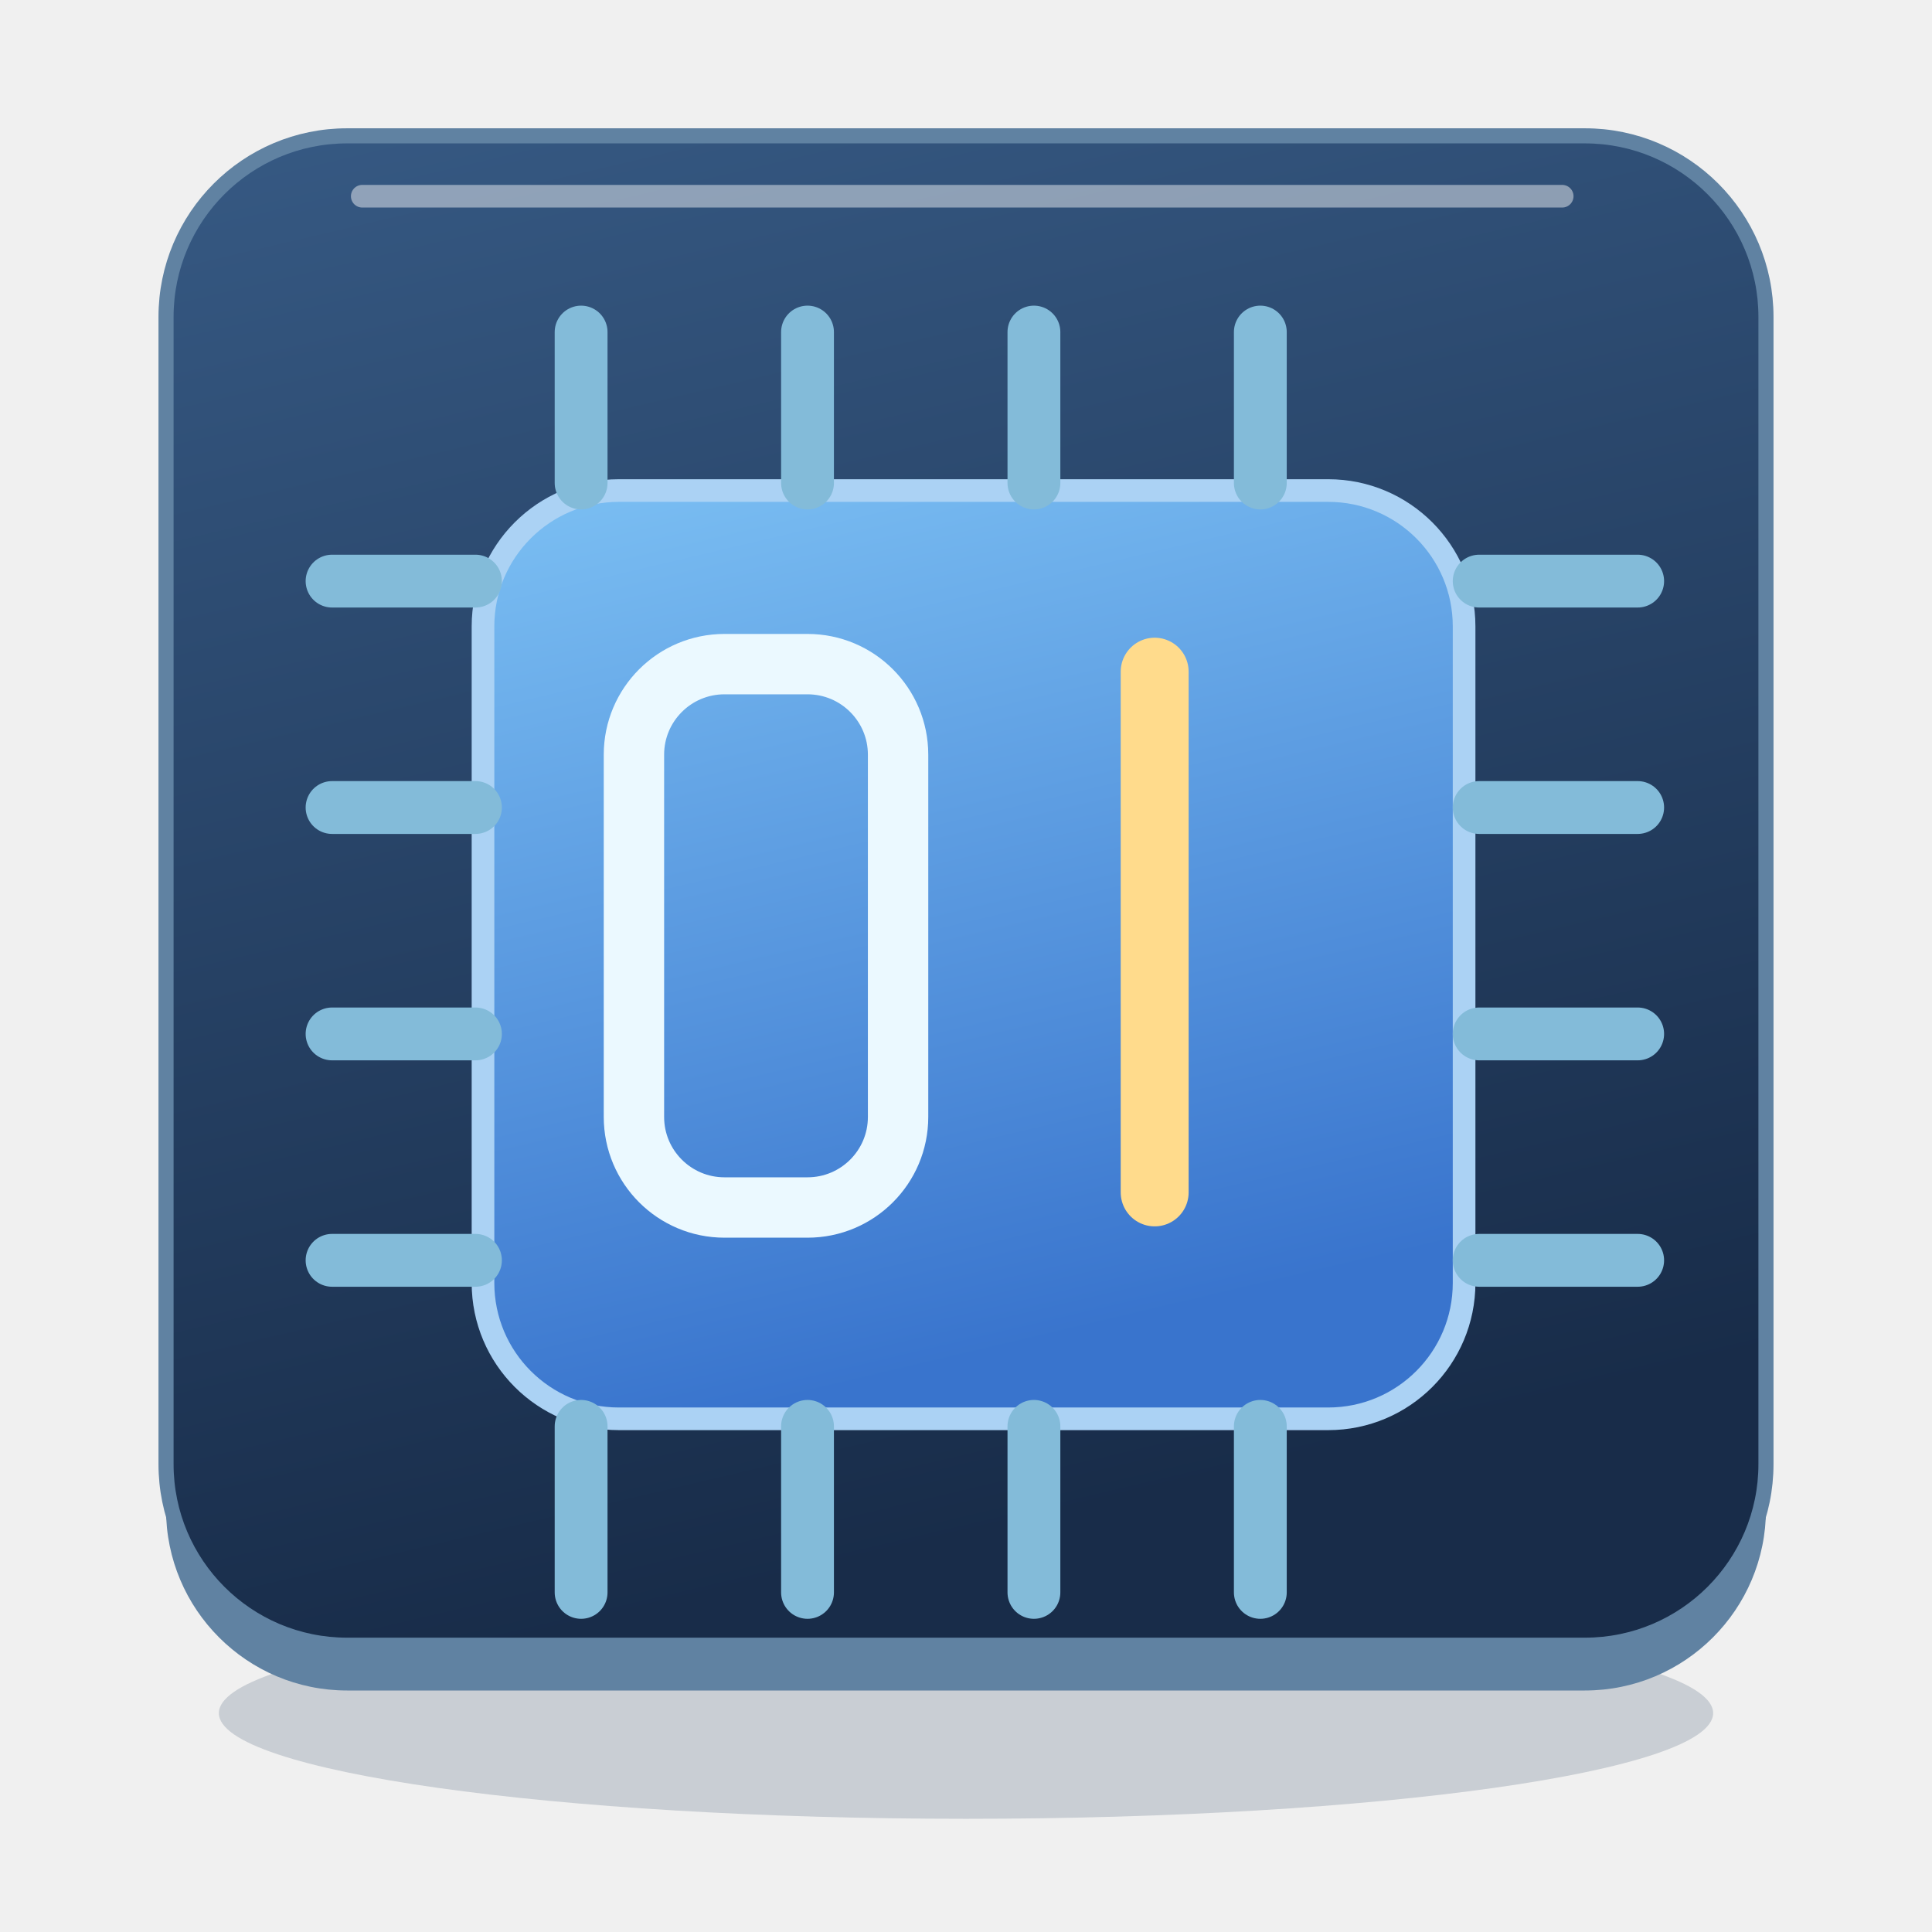
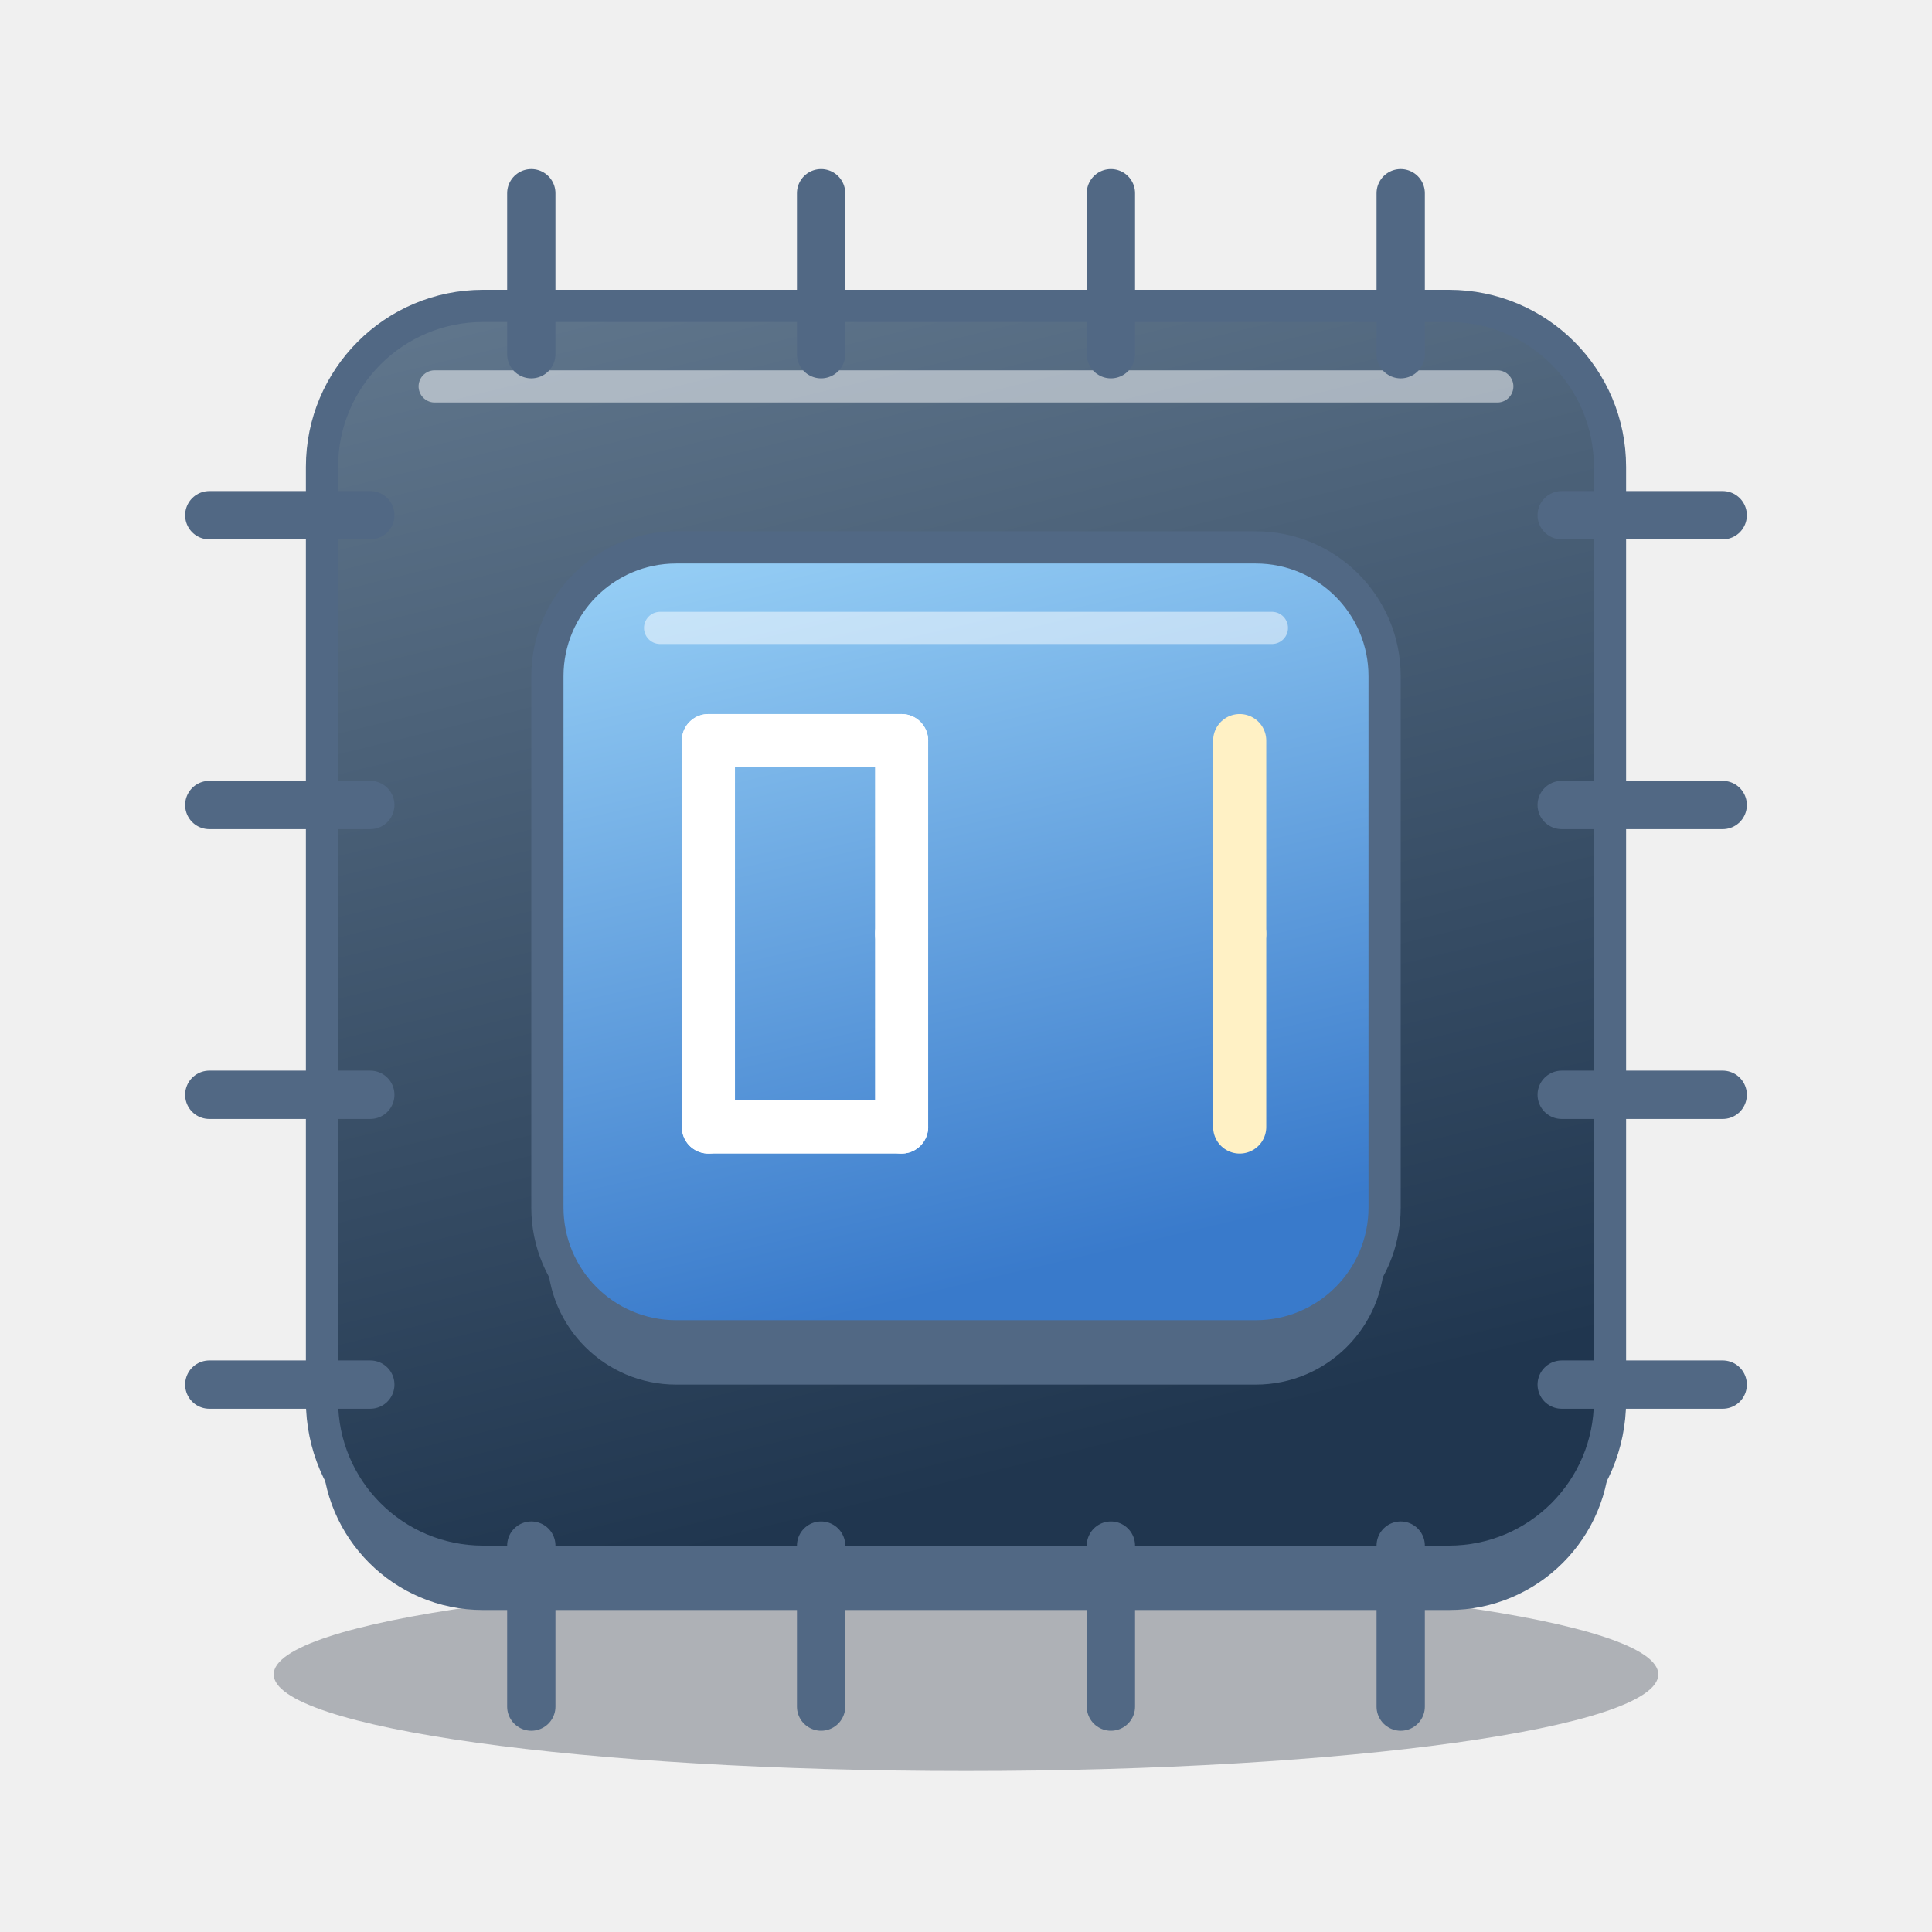
- <svg xmlns="http://www.w3.org/2000/svg" width="256" height="256" viewBox="0 0 256 256">
+ <svg xmlns="http://www.w3.org/2000/svg" width="120" height="120" viewBox="0 0 120 120">
  <defs>
    <linearGradient id="paper" x1="0" y1="0" x2=".25" y2="1">
-       <stop offset="0" stop-color="#253751" />
-       <stop offset="1" stop-color="#1B2C43" />
+       <stop stop-color="#30445F" />
+       <stop offset="1" stop-color="#1C2B42" />
+     </linearGradient>
+     <linearGradient id="blue" x1="0" y1="0" x2=".25" y2="1">
+       <stop stop-color="#9AD2F7" />
+       <stop offset="1" stop-color="#397ACB" />
+     </linearGradient>
+     <linearGradient id="coral" x1="0" y1="0" x2=".25" y2="1">
+       <stop stop-color="#FFC0A5" />
+       <stop offset="1" stop-color="#CF645F" />
+     </linearGradient>
+     <linearGradient id="gold" x1="0" y1="0" x2=".25" y2="1">
+       <stop stop-color="#FFE7AD" />
+       <stop offset="1" stop-color="#D7A04A" />
+     </linearGradient>
+     <linearGradient id="mint" x1="0" y1="0" x2=".25" y2="1">
+       <stop stop-color="#B7EACD" />
+       <stop offset="1" stop-color="#4D9E85" />
+     </linearGradient>
+     <linearGradient id="violet" x1="0" y1="0" x2=".25" y2="1">
+       <stop stop-color="#DCD2FA" />
+       <stop offset="1" stop-color="#8470C2" />
+     </linearGradient>
+     <linearGradient id="cyan" x1="0" y1="0" x2=".25" y2="1">
+       <stop stop-color="#B8EDF1" />
+       <stop offset="1" stop-color="#4AA3BF" />
    </linearGradient>
    <linearGradient id="wood" x1="0" y1="0" x2=".25" y2="1">
-       <stop offset="0" stop-color="#96704E" />
-       <stop offset="1" stop-color="#674D39" />
+       <stop stop-color="#9F7754" />
+       <stop offset="1" stop-color="#6C4F3C" />
    </linearGradient>
-     <linearGradient id="blue" x1="0" y1="0" x2=".25" y2="1">
-       <stop offset="0" stop-color="#7BBFF3" />
-       <stop offset="1" stop-color="#3974CD" />
+     <linearGradient id="metal" x1="0" y1="0" x2=".25" y2="1">
+       <stop stop-color="#DBEAF2" />
+       <stop offset="1" stop-color="#6386A8" />
    </linearGradient>
-     <linearGradient id="coral" x1="0" y1="0" x2=".25" y2="1">
-       <stop offset="0" stop-color="#FFB79B" />
-       <stop offset="1" stop-color="#D36663" />
+     <linearGradient id="ink" x1="0" y1="0" x2=".25" y2="1">
+       <stop stop-color="#62788E" />
+       <stop offset="1" stop-color="#20364F" />
    </linearGradient>
-     <linearGradient id="gold" x1="0" y1="0" x2=".25" y2="1">
-       <stop offset="0" stop-color="#FFE3A0" />
-       <stop offset="1" stop-color="#D69A4B" />
-     </linearGradient>
-     <linearGradient id="mint" x1="0" y1="0" x2=".25" y2="1">
-       <stop offset="0" stop-color="#AAE2C9" />
-       <stop offset="1" stop-color="#58A891" />
-     </linearGradient>
-     <linearGradient id="violet" x1="0" y1="0" x2=".25" y2="1">
-       <stop offset="0" stop-color="#CBC0F6" />
-       <stop offset="1" stop-color="#8574C2" />
-     </linearGradient>
-     <linearGradient id="darkstone" x1="0" y1="0" x2=".25" y2="1">
-       <stop offset="0" stop-color="#64748E" />
-       <stop offset="1" stop-color="#1C2D46" />
-     </linearGradient>
-     <linearGradient id="whitestone" x1="0" y1="0" x2=".25" y2="1">
-       <stop offset="0" stop-color="#FFFDF3" />
-       <stop offset="1" stop-color="#C5D6E5" />
-     </linearGradient>
-     <linearGradient id="jade" x1="0" y1="0" x2=".25" y2="1">
-       <stop offset="0" stop-color="#285D58" />
-       <stop offset="1" stop-color="#1B3D41" />
-     </linearGradient>
-     <linearGradient id="night" x1="0" y1="0" x2=".25" y2="1">
-       <stop offset="0" stop-color="#365983" />
-       <stop offset="1" stop-color="#182C49" />
-     </linearGradient>
-     <linearGradient id="glow" x1="0" y1="0" x2=".25" y2="1">
-       <stop offset="0" stop-color="#FFF5CA" />
-       <stop offset="1" stop-color="#F1C16D" />
-     </linearGradient>
-     <linearGradient id="tile" x1="0" y1="0" x2=".25" y2="1">
-       <stop offset="0" stop-color="#304D70" />
-       <stop offset="1" stop-color="#1D314B" />
+     <linearGradient id="ivory" x1="0" y1="0" x2=".25" y2="1">
+       <stop stop-color="#FFF8E7" />
+       <stop offset="1" stop-color="#C9D8E6" />
    </linearGradient>
  </defs>
-   <ellipse cx="128" cy="227" rx="99" ry="14" fill="#183251" opacity="0.18" />
-   <g transform="translate(19 16) scale(1) rotate(0)">
-     <rect x="3" y="8" width="212" height="200" rx="24" fill="#6082A2" stroke="none" stroke-width="2" />
-     <rect x="3" y="2" width="212" height="200" rx="24" fill="url(#night)" stroke="#6082A2" stroke-width="2" />
-     <path d="M29 10H188" fill="none" stroke="#FFFFFF" stroke-width="3" opacity="0.45" stroke-linecap="round" stroke-linejoin="round" />
+   <ellipse cx="60" cy="104" rx="43" ry="6" fill="#050F21" opacity="0.28" />
+   <g transform="translate(10 9) scale(1) rotate(0 50 50)">
+     <rect x="10" y="13" width="80" height="78" rx="10" fill="#516884" stroke="none" stroke-width="2" />
+     <rect x="10" y="10" width="80" height="78" rx="10" fill="url(#ink)" stroke="#516884" stroke-width="2" />
+     <path d="M17 15H83" fill="none" stroke="#FFFFFF" stroke-width="2" stroke-linecap="round" stroke-linejoin="round" opacity="0.5" />
+     <path d="M23 3V13M23 87V97M3 23H13M87 23H97" fill="none" stroke="#516884" stroke-width="3" stroke-linecap="round" stroke-linejoin="round" opacity="1" />
+     <path d="M41 3V13M41 87V97M3 41H13M87 41H97" fill="none" stroke="#516884" stroke-width="3" stroke-linecap="round" stroke-linejoin="round" opacity="1" />
+     <path d="M59 3V13M59 87V97M3 59H13M87 59H97" fill="none" stroke="#516884" stroke-width="3" stroke-linecap="round" stroke-linejoin="round" opacity="1" />
+     <path d="M77 3V13M77 87V97M3 77H13M87 77H97" fill="none" stroke="#516884" stroke-width="3" stroke-linecap="round" stroke-linejoin="round" opacity="1" />
+     <rect x="24" y="28" width="52" height="49" rx="8" fill="#516884" stroke="none" stroke-width="2" />
+     <rect x="24" y="25" width="52" height="49" rx="8" fill="url(#blue)" stroke="#516884" stroke-width="2" />
+     <path d="M31 30H69" fill="none" stroke="#FFFFFF" stroke-width="2" stroke-linecap="round" stroke-linejoin="round" opacity="0.5" />
+     <g transform="translate(34 37) scale(1.5) rotate(0 50 50)">
+       <path d="M0 0H8" fill="none" stroke="#FFFFFF" stroke-width="2.2" stroke-linecap="round" stroke-linejoin="round" opacity="1" />
+       <path d="M8 0V8" fill="none" stroke="#FFFFFF" stroke-width="2.2" stroke-linecap="round" stroke-linejoin="round" opacity="1" />
+       <path d="M8 8V16" fill="none" stroke="#FFFFFF" stroke-width="2.2" stroke-linecap="round" stroke-linejoin="round" opacity="1" />
+       <path d="M0 16H8" fill="none" stroke="#FFFFFF" stroke-width="2.2" stroke-linecap="round" stroke-linejoin="round" opacity="1" />
+       <path d="M0 8V16" fill="none" stroke="#FFFFFF" stroke-width="2.2" stroke-linecap="round" stroke-linejoin="round" opacity="1" />
+       <path d="M0 0V8" fill="none" stroke="#FFFFFF" stroke-width="2.2" stroke-linecap="round" stroke-linejoin="round" opacity="1" />
+     </g>
+     <g transform="translate(55 37) scale(1.5) rotate(0 50 50)">
+       <path d="M8 0V8" fill="none" stroke="#FFF1C5" stroke-width="2.2" stroke-linecap="round" stroke-linejoin="round" opacity="1" />
+       <path d="M8 8V16" fill="none" stroke="#FFF1C5" stroke-width="2.2" stroke-linecap="round" stroke-linejoin="round" opacity="1" />
+     </g>
  </g>
-   <rect x="64" y="65" width="130" height="123" rx="18" fill="url(#blue)" stroke="#ABD2F4" stroke-width="3" />
-   <path d="M77 44V64M77 189V211M44 77H63M196 77H217" fill="none" stroke="#83BBD9" stroke-width="7" opacity="1" stroke-linecap="round" stroke-linejoin="round" />
-   <path d="M107 44V64M107 189V211M44 107H63M196 107H217" fill="none" stroke="#83BBD9" stroke-width="7" opacity="1" stroke-linecap="round" stroke-linejoin="round" />
-   <path d="M137 44V64M137 189V211M44 137H63M196 137H217" fill="none" stroke="#83BBD9" stroke-width="7" opacity="1" stroke-linecap="round" stroke-linejoin="round" />
-   <path d="M167 44V64M167 189V211M44 167H63M196 167H217" fill="none" stroke="#83BBD9" stroke-width="7" opacity="1" stroke-linecap="round" stroke-linejoin="round" />
-   <rect x="84" y="88" width="35" height="72" rx="12" fill="none" stroke="#EBF9FF" stroke-width="8" />
-   <path d="M153 89V158" fill="none" stroke="#FFDB8C" stroke-width="9" opacity="1" stroke-linecap="round" stroke-linejoin="round" />
</svg>
